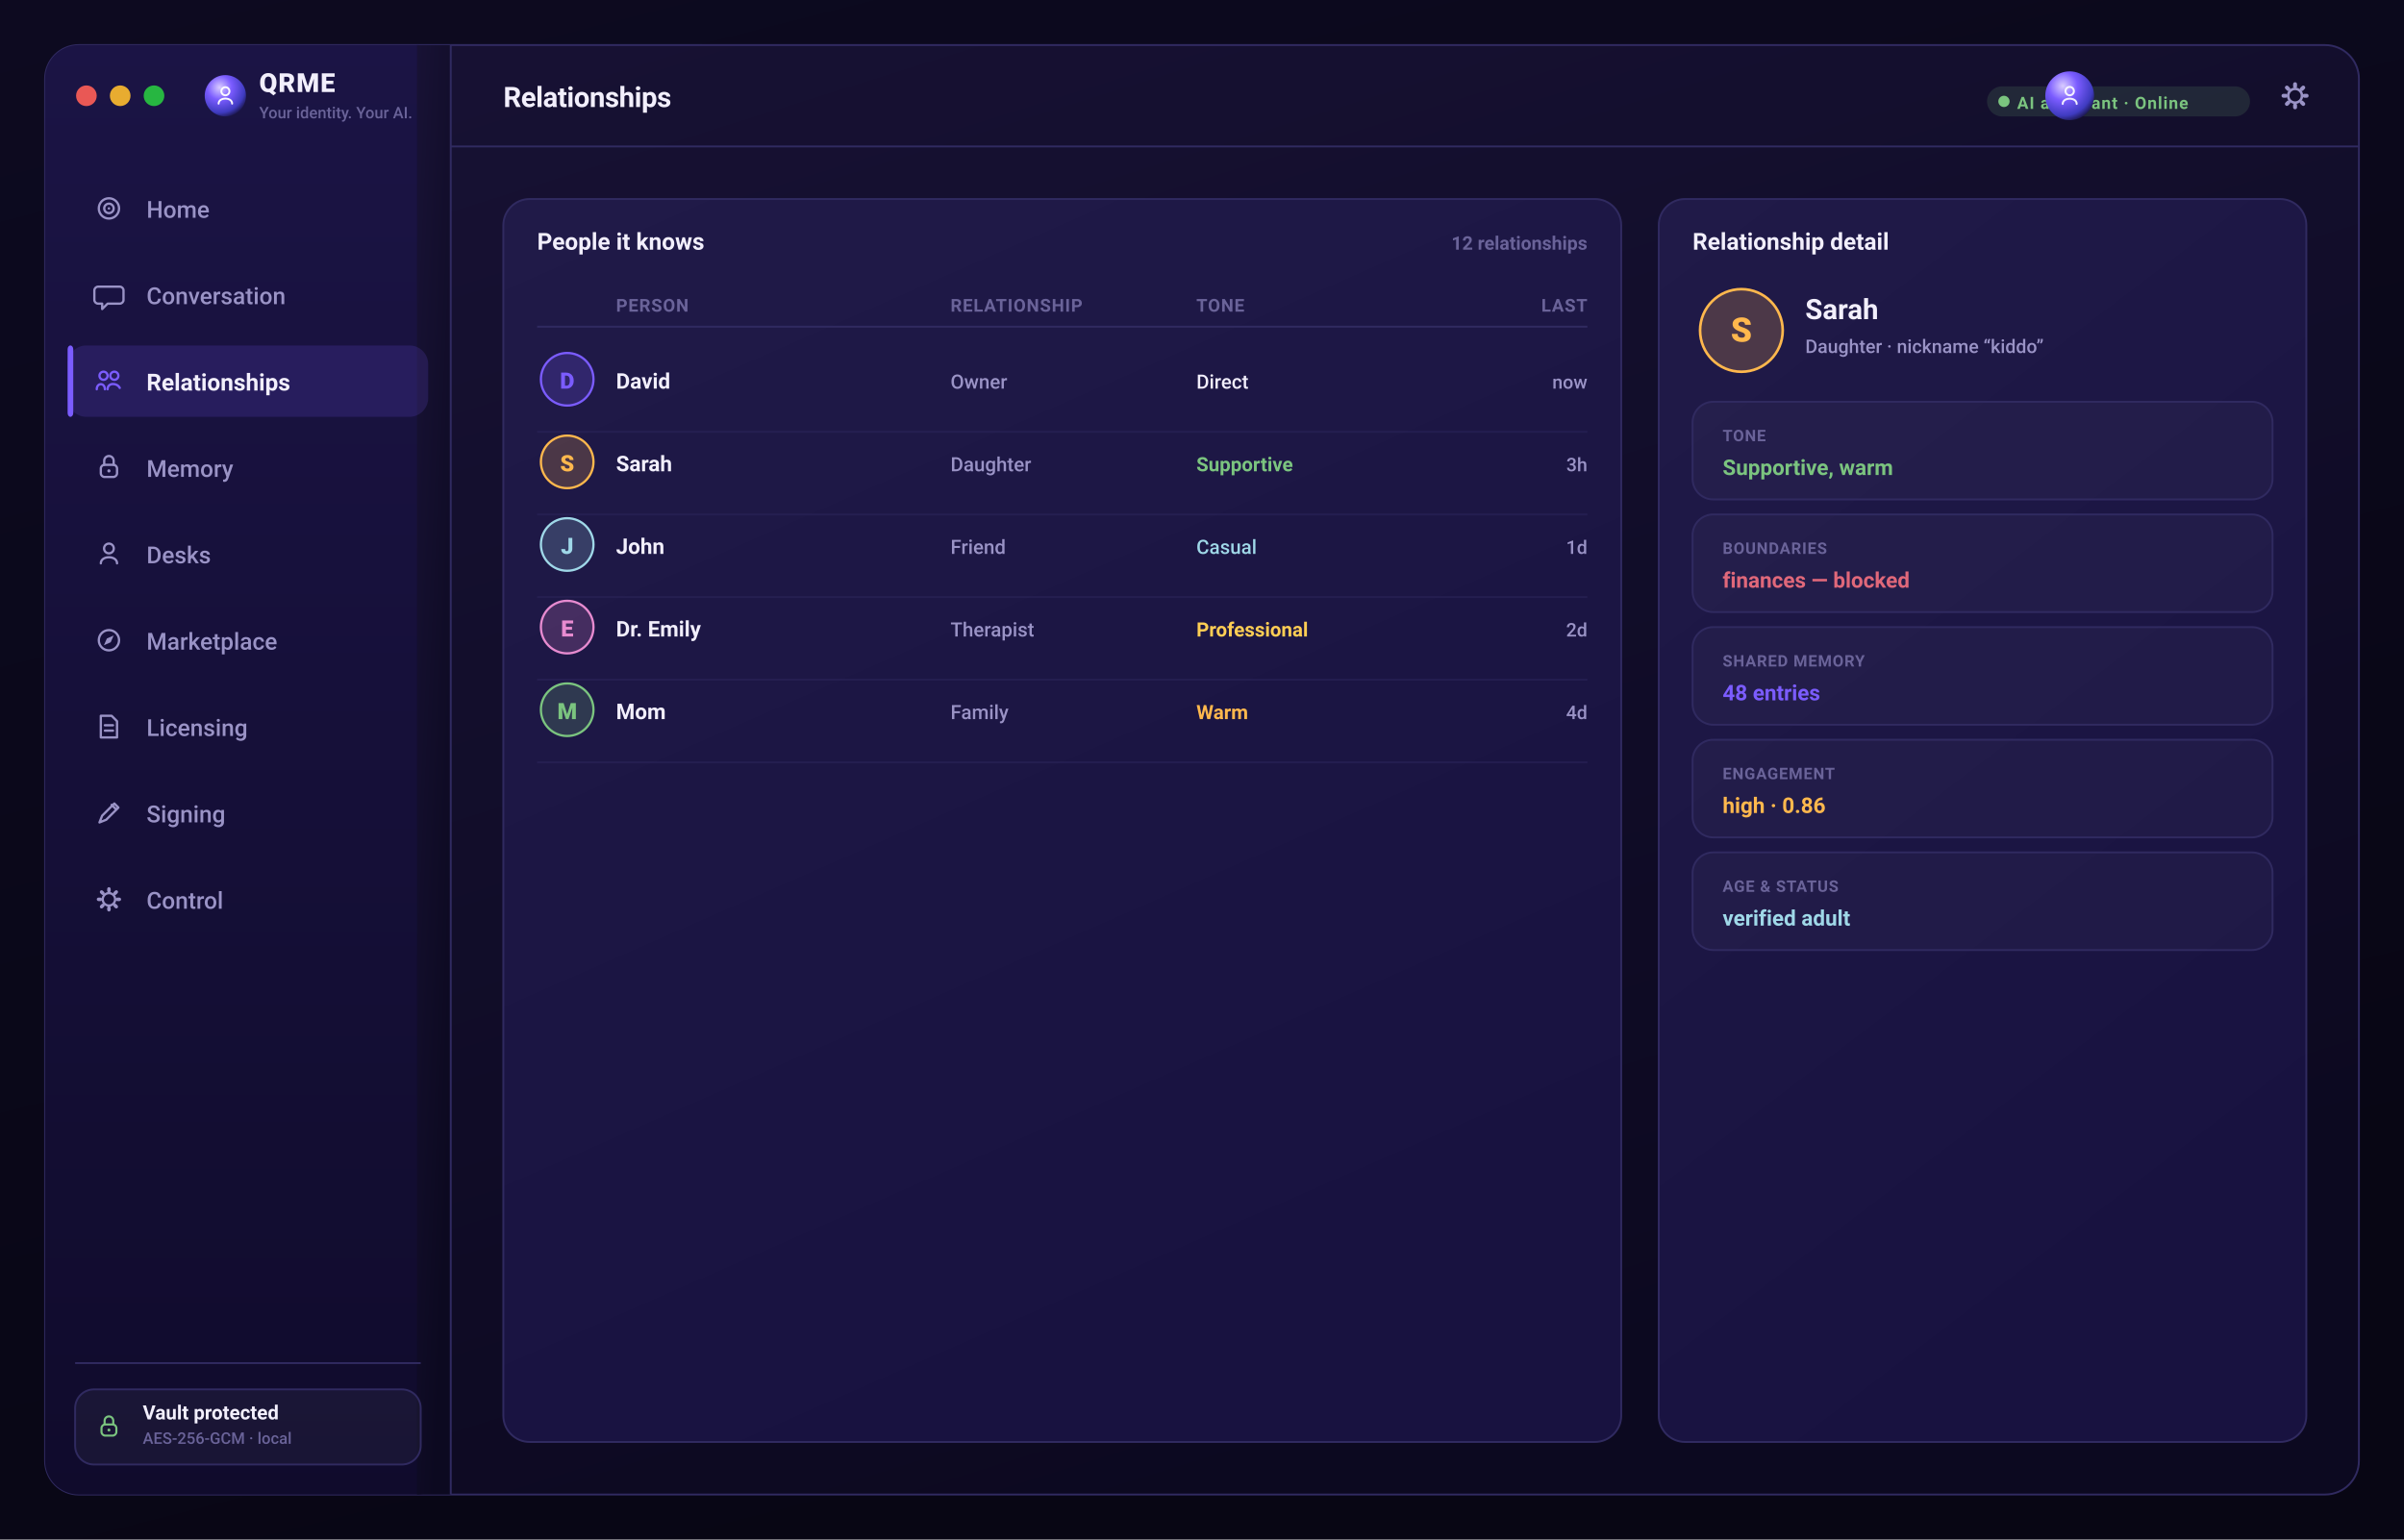
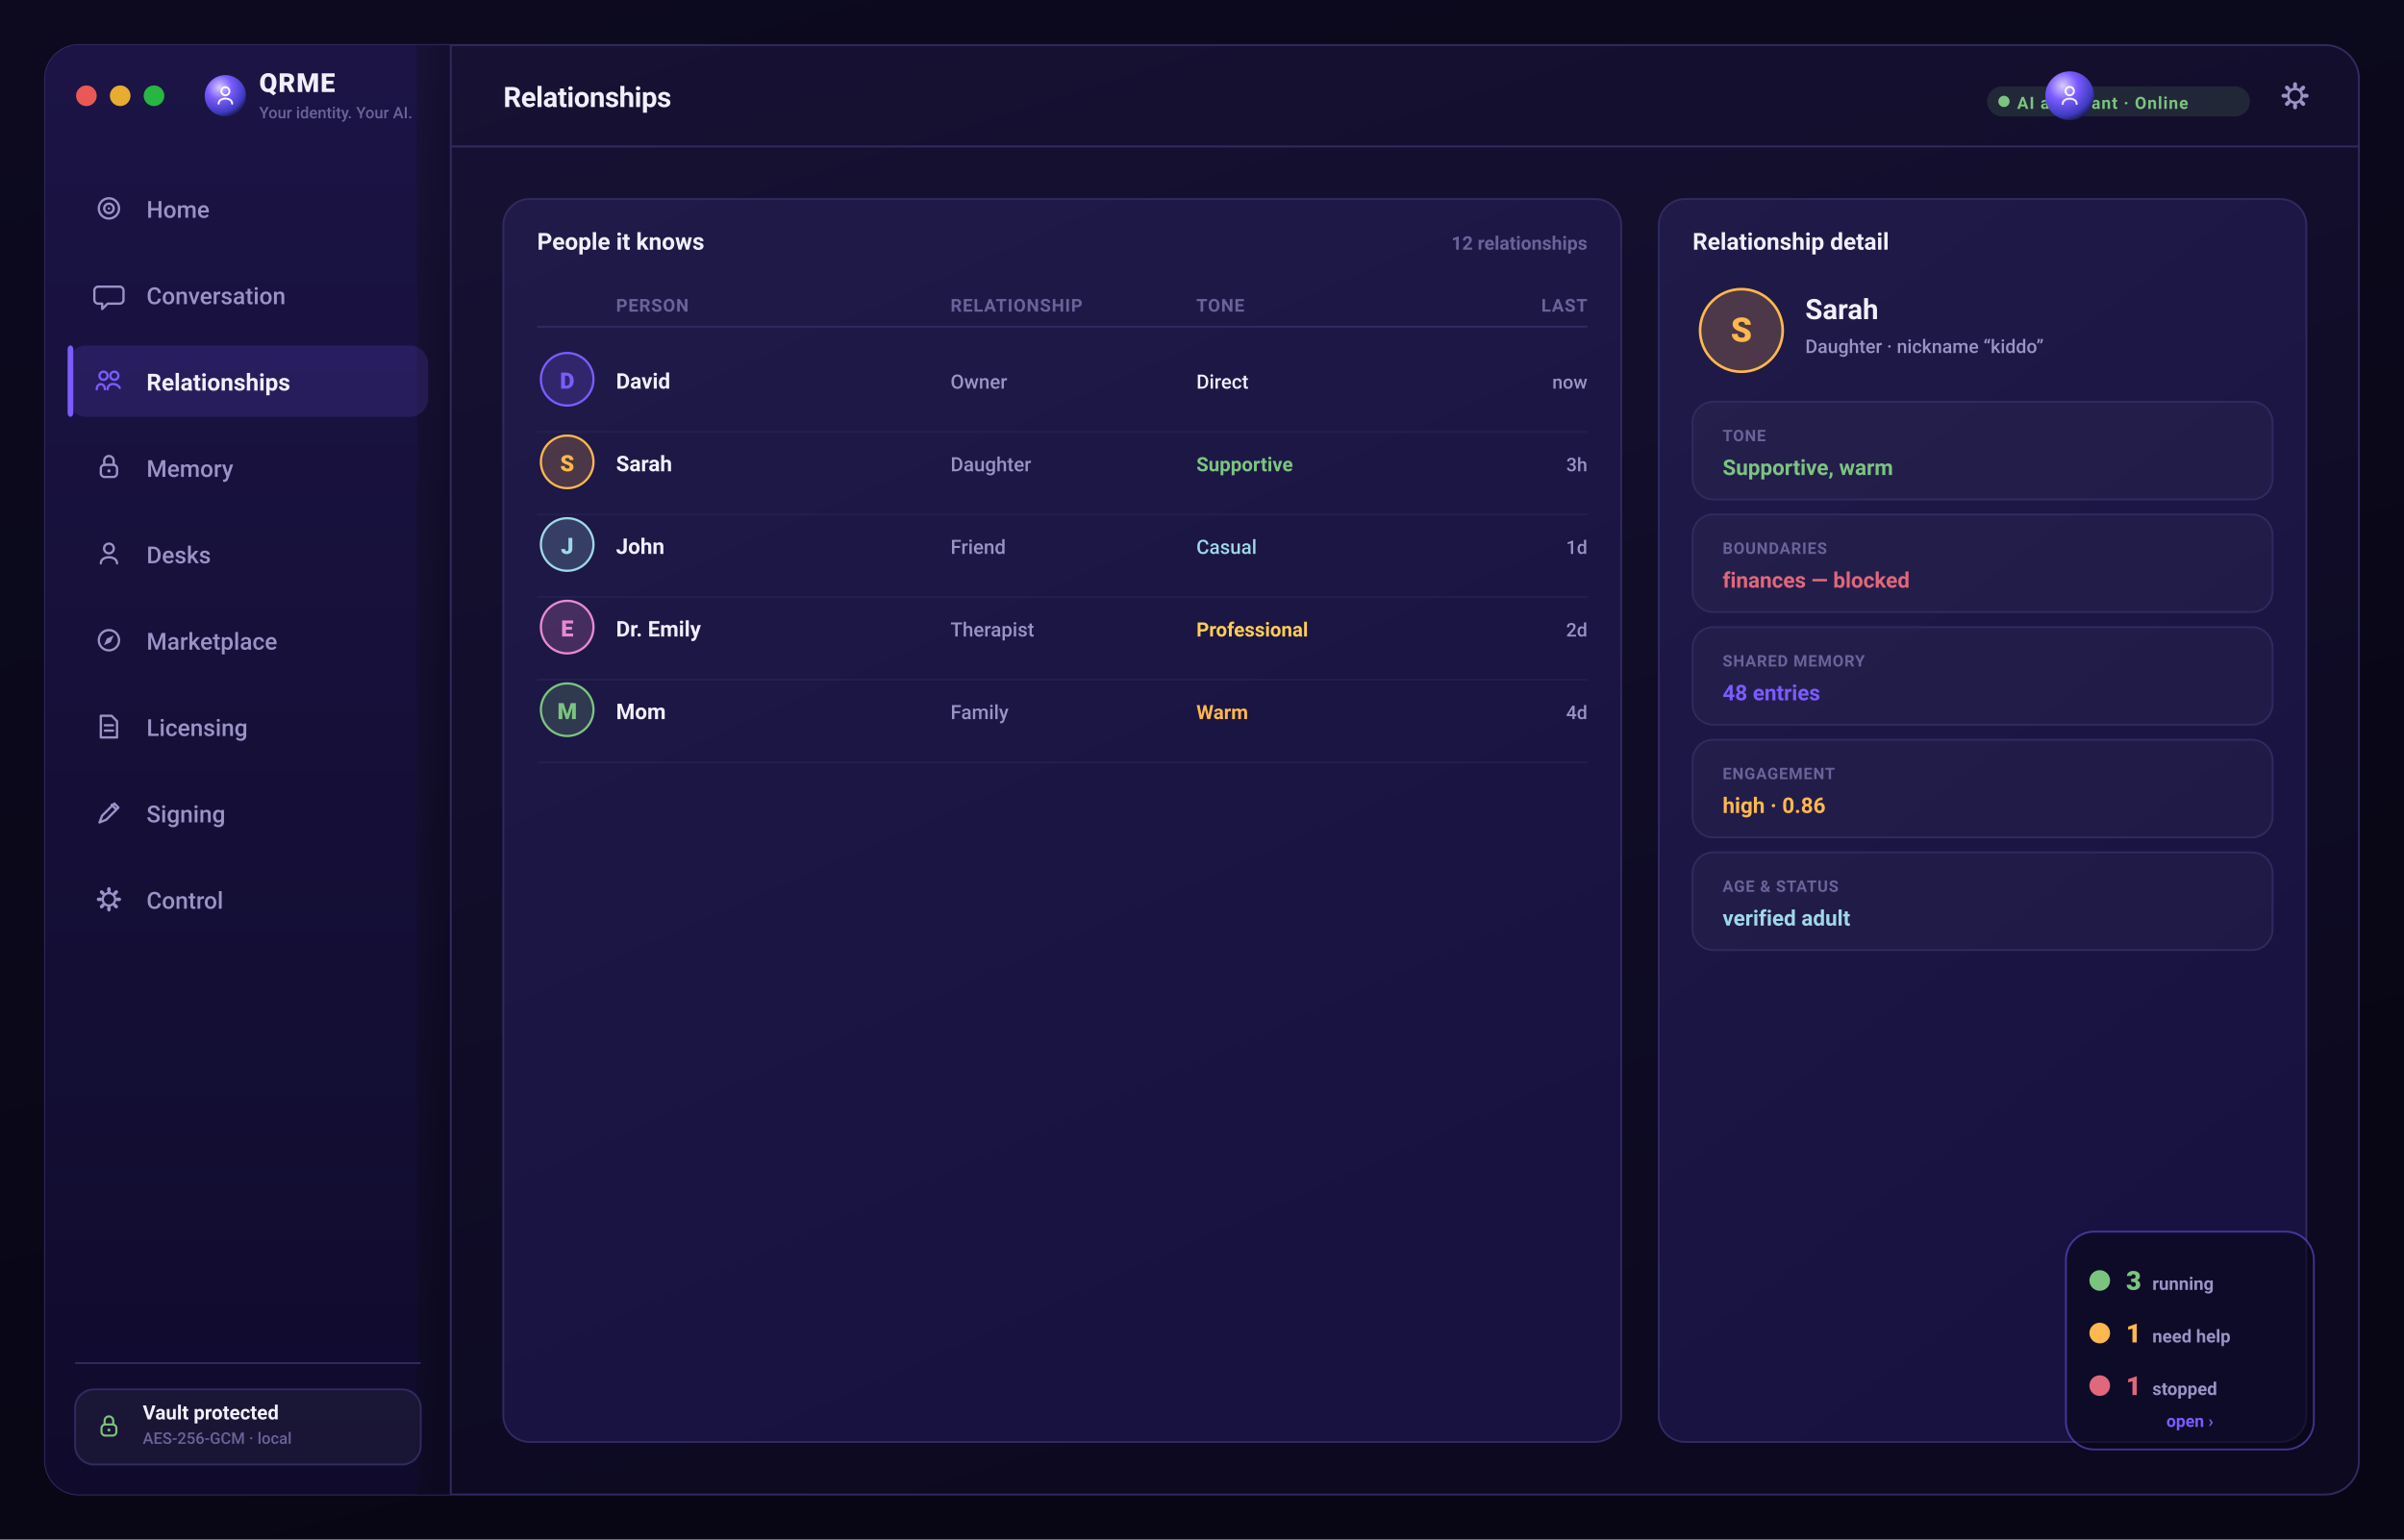
<svg xmlns="http://www.w3.org/2000/svg" width="1280" height="820" viewBox="0 0 1280 820" role="img" aria-label="QRME — Relationships">
  <defs>
    <linearGradient id="gPage" x1="0" y1="0" x2="0.4" y2="1">
      <stop offset="0" stop-color="#0d0a20" />
      <stop offset="1" stop-color="#080614" />
    </linearGradient>
    <linearGradient id="gScr" x1="0" y1="0" x2="0.5" y2="1">
      <stop offset="0" stop-color="#181235" />
      <stop offset="1" stop-color="#0c0920" />
    </linearGradient>
    <linearGradient id="gSide" x1="0" y1="0" x2="0" y2="1">
      <stop offset="0" stop-color="#1b1445" />
      <stop offset="1" stop-color="#100b2c" />
    </linearGradient>
    <linearGradient id="gCard" x1="0" y1="0" x2="0.4" y2="1">
      <stop offset="0" stop-color="#201a48" />
      <stop offset="1" stop-color="#181240" />
    </linearGradient>
    <linearGradient id="gBrand" x1="0" y1="0" x2="1" y2="0">
      <stop offset="0" stop-color="#7b5cff" />
      <stop offset="1" stop-color="#9d7bff" />
    </linearGradient>
    <linearGradient id="gAmber" x1="0" y1="0" x2="1" y2="0">
      <stop offset="0" stop-color="#ffb84d" />
      <stop offset="1" stop-color="#ffd27a" />
    </linearGradient>
    <radialGradient id="orb" cx="36%" cy="30%" r="78%">
      <stop offset="0" stop-color="#d9ccff" />
      <stop offset="38%" stop-color="#7b5cff" />
      <stop offset="78%" stop-color="#3f3bc0" />
      <stop offset="100%" stop-color="#140f34" />
    </radialGradient>
  </defs>
  <rect x="0.0" y="0.0" width="1280.0" height="820.0" rx="0" fill="url(#gPage)" />
  <rect x="24" y="24" width="1232" height="772" rx="18" fill="url(#gScr)" stroke="#302a60" stroke-width="1" />
  <rect x="24.0" y="24.0" width="216.0" height="772.0" rx="18" fill="url(#gSide)" />
  <rect x="222.0" y="24.0" width="18.0" height="772.0" rx="0" fill="url(#gScr)" />
  <line x1="240" y1="24" x2="240" y2="796" stroke="#302a60" stroke-width="1" />
  <line x1="240" y1="78" x2="1256" y2="78" stroke="#302a60" stroke-width="1" />
  <circle cx="46" cy="51" r="5.5" fill="#ff5f57" opacity="0.9" />
  <circle cx="64" cy="51" r="5.5" fill="#febc2e" opacity="0.9" />
  <circle cx="82" cy="51" r="5.5" fill="#28c840" opacity="0.9" />
  <circle cx="120" cy="51" r="11" fill="url(#orb)" />
  <circle cx="120" cy="48.6" r="2.16" fill="none" stroke="rgba(255,255,255,0.95)" stroke-width="1.02" stroke-linecap="round" stroke-linejoin="round" />
  <path d="M116.4 55.2 c0 -3.6 7.2 -3.6 7.2 0" fill="none" stroke="rgba(255,255,255,0.95)" stroke-width="1.02" stroke-linecap="round" stroke-linejoin="round" />
  <text x="138.0" y="49.0" font-family="-apple-system,BlinkMacSystemFont,'SF Pro Display','SF Pro Text','Segoe UI',Roboto,system-ui,sans-serif" font-size="14" font-weight="800" fill="#f2effc" text-anchor="start" letter-spacing="0.5">QRME</text>
  <text x="138.0" y="63.0" font-family="-apple-system,BlinkMacSystemFont,'SF Pro Display','SF Pro Text','Segoe UI',Roboto,system-ui,sans-serif" font-size="8.5" font-weight="500" fill="#6a6399" text-anchor="start">Your identity. Your AI.</text>
  <text x="268.0" y="57.0" font-family="-apple-system,BlinkMacSystemFont,'SF Pro Display','SF Pro Text','Segoe UI',Roboto,system-ui,sans-serif" font-size="15" font-weight="700" fill="#f2effc" text-anchor="start" letter-spacing="-0.2">Relationships</text>
  <rect x="1220.96" y="43.8" width="2.08" height="3.2" rx="1" transform="rotate(0 1222 51)" fill="#9a93c6" />
  <rect x="1220.96" y="43.8" width="2.08" height="3.2" rx="1" transform="rotate(45 1222 51)" fill="#9a93c6" />
  <rect x="1220.96" y="43.8" width="2.08" height="3.2" rx="1" transform="rotate(90 1222 51)" fill="#9a93c6" />
  <rect x="1220.96" y="43.8" width="2.08" height="3.2" rx="1" transform="rotate(135 1222 51)" fill="#9a93c6" />
  <rect x="1220.96" y="43.8" width="2.08" height="3.2" rx="1" transform="rotate(180 1222 51)" fill="#9a93c6" />
  <rect x="1220.96" y="43.8" width="2.08" height="3.2" rx="1" transform="rotate(225 1222 51)" fill="#9a93c6" />
  <rect x="1220.96" y="43.8" width="2.08" height="3.2" rx="1" transform="rotate(270 1222 51)" fill="#9a93c6" />
  <rect x="1220.96" y="43.8" width="2.08" height="3.2" rx="1" transform="rotate(315 1222 51)" fill="#9a93c6" />
  <circle cx="1222" cy="51" r="3.68" fill="none" stroke="#9a93c6" stroke-width="1.36" stroke-linecap="round" stroke-linejoin="round" />
  <rect x="1058.0" y="46.0" width="140.0" height="16.0" rx="8" fill="rgba(123,196,127,0.14)" />
  <circle cx="1067.0" cy="54" r="3" fill="#7bc47f" />
  <text x="1074.0" y="58.0" font-family="-apple-system,BlinkMacSystemFont,'SF Pro Display','SF Pro Text','Segoe UI',Roboto,system-ui,sans-serif" font-size="9" font-weight="700" fill="#7bc47f" text-anchor="start" letter-spacing="0.5">AI assistant · Online</text>
  <circle cx="1102" cy="51" r="13" fill="url(#orb)" />
  <circle cx="1102" cy="48.52" r="2.232" fill="none" stroke="rgba(255,255,255,0.9)" stroke-width="1.05" stroke-linecap="round" stroke-linejoin="round" />
  <path d="M1098.28 55.34 c0 -3.72 7.44 -3.72 7.44 0" fill="none" stroke="rgba(255,255,255,0.9)" stroke-width="1.05" stroke-linecap="round" stroke-linejoin="round" />
  <circle cx="58" cy="111" r="5.4" fill="none" stroke="#9a93c6" stroke-width="1.22" stroke-linecap="round" stroke-linejoin="round" />
  <circle cx="58" cy="111" r="2.52" fill="none" stroke="#9a93c6" stroke-width="1.22" stroke-linecap="round" stroke-linejoin="round" />
  <circle cx="58" cy="111" r="0.648" fill="#9a93c6" />
  <text x="78.0" y="116.0" font-family="-apple-system,BlinkMacSystemFont,'SF Pro Display','SF Pro Text','Segoe UI',Roboto,system-ui,sans-serif" font-size="12.5" font-weight="500" fill="#9a93c6" text-anchor="start">Home</text>
  <path d="M52.24 152.68 h11.52 a2 2 0 0 1 2 2 v5.04 a2 2 0 0 1 -2 2 h-6.48 l-2.88 2.88 v-2.88 h-2.16 a2 2 0 0 1 -2 -2 v-5.04 a2 2 0 0 1 2 -2 Z" fill="none" stroke="#9a93c6" stroke-width="1.22" stroke-linecap="round" stroke-linejoin="round" />
  <text x="78.0" y="162.0" font-family="-apple-system,BlinkMacSystemFont,'SF Pro Display','SF Pro Text','Segoe UI',Roboto,system-ui,sans-serif" font-size="12.5" font-weight="500" fill="#9a93c6" text-anchor="start">Conversation</text>
  <rect x="36.0" y="184.0" width="192.0" height="38.0" rx="10" fill="rgba(123,92,255,0.16)" />
  <rect x="36.0" y="184.0" width="3.0" height="38.0" rx="2" fill="#7b5cff" />
  <circle cx="55.12" cy="200.12" r="2.16" fill="none" stroke="#7b5cff" stroke-width="1.22" stroke-linecap="round" stroke-linejoin="round" />
  <circle cx="60.88" cy="200.12" r="2.16" fill="none" stroke="#7b5cff" stroke-width="1.22" stroke-linecap="round" stroke-linejoin="round" />
  <path d="M51.52 207.32 c0 -3.6 4.32 -3.6 4.32 0 M57.28 207.32 c0 -3.6 5.04 -3.6 6.48 -0.72" fill="none" stroke="#7b5cff" stroke-width="1.22" stroke-linecap="round" stroke-linejoin="round" />
  <text x="78.0" y="208.0" font-family="-apple-system,BlinkMacSystemFont,'SF Pro Display','SF Pro Text','Segoe UI',Roboto,system-ui,sans-serif" font-size="12.5" font-weight="650" fill="#f2effc" text-anchor="start">Relationships</text>
  <rect x="53.68" y="247.56" width="8.64" height="6.48" rx="2" fill="none" stroke="#9a93c6" stroke-width="1.22" stroke-linecap="round" stroke-linejoin="round" />
  <path d="M55.48 247.56 v-2.16 a2.52 2.52 0 0 1 5.04 0 v2.16" fill="none" stroke="#9a93c6" stroke-width="1.22" stroke-linecap="round" stroke-linejoin="round" />
  <circle cx="58" cy="250.8" r="0.864" fill="#9a93c6" />
  <text x="78.0" y="254.0" font-family="-apple-system,BlinkMacSystemFont,'SF Pro Display','SF Pro Text','Segoe UI',Roboto,system-ui,sans-serif" font-size="12.5" font-weight="500" fill="#9a93c6" text-anchor="start">Memory</text>
  <circle cx="58" cy="292.12" r="2.592" fill="none" stroke="#9a93c6" stroke-width="1.22" stroke-linecap="round" stroke-linejoin="round" />
  <path d="M53.68 300.04 c0 -4.32 8.64 -4.32 8.64 0" fill="none" stroke="#9a93c6" stroke-width="1.22" stroke-linecap="round" stroke-linejoin="round" />
  <text x="78.0" y="300.0" font-family="-apple-system,BlinkMacSystemFont,'SF Pro Display','SF Pro Text','Segoe UI',Roboto,system-ui,sans-serif" font-size="12.5" font-weight="500" fill="#9a93c6" text-anchor="start">Desks</text>
  <circle cx="58" cy="341" r="5.4" fill="none" stroke="#9a93c6" stroke-width="1.22" stroke-linecap="round" stroke-linejoin="round" />
  <path d="M60.52 338.48 l-1.584 3.6 -3.6 1.584 1.584 -3.6 Z" fill="#9a93c6" />
  <text x="78.0" y="346.0" font-family="-apple-system,BlinkMacSystemFont,'SF Pro Display','SF Pro Text','Segoe UI',Roboto,system-ui,sans-serif" font-size="12.5" font-weight="500" fill="#9a93c6" text-anchor="start">Marketplace</text>
  <path d="M53.68 381.24 h5.76 l2.88 2.88 v8.64 h-8.64 Z" fill="none" stroke="#9a93c6" stroke-width="1.22" stroke-linecap="round" stroke-linejoin="round" />
  <path d="M55.84 386.28 h4.32 M55.84 389.16 h4.32" fill="none" stroke="#9a93c6" stroke-width="1.22" stroke-linecap="round" stroke-linejoin="round" />
  <text x="78.0" y="392.0" font-family="-apple-system,BlinkMacSystemFont,'SF Pro Display','SF Pro Text','Segoe UI',Roboto,system-ui,sans-serif" font-size="12.5" font-weight="500" fill="#9a93c6" text-anchor="start">Licensing</text>
  <path d="M52.96 438.04 l1.44 -3.6 6.48 -6.48 2.16 2.16 -6.48 6.48 -3.6 1.44 Z" fill="none" stroke="#9a93c6" stroke-width="1.22" stroke-linecap="round" stroke-linejoin="round" />
  <path d="M59.44 428.68 l2.16 2.16" fill="none" stroke="#9a93c6" stroke-width="1.22" stroke-linecap="round" stroke-linejoin="round" />
  <text x="78.0" y="438.0" font-family="-apple-system,BlinkMacSystemFont,'SF Pro Display','SF Pro Text','Segoe UI',Roboto,system-ui,sans-serif" font-size="12.5" font-weight="500" fill="#9a93c6" text-anchor="start">Signing</text>
  <rect x="57.064" y="472.52" width="1.872" height="2.88" rx="1" transform="rotate(0 58 479)" fill="#9a93c6" />
  <rect x="57.064" y="472.52" width="1.872" height="2.88" rx="1" transform="rotate(45 58 479)" fill="#9a93c6" />
  <rect x="57.064" y="472.52" width="1.872" height="2.88" rx="1" transform="rotate(90 58 479)" fill="#9a93c6" />
  <rect x="57.064" y="472.52" width="1.872" height="2.88" rx="1" transform="rotate(135 58 479)" fill="#9a93c6" />
  <rect x="57.064" y="472.52" width="1.872" height="2.88" rx="1" transform="rotate(180 58 479)" fill="#9a93c6" />
  <rect x="57.064" y="472.52" width="1.872" height="2.88" rx="1" transform="rotate(225 58 479)" fill="#9a93c6" />
  <rect x="57.064" y="472.52" width="1.872" height="2.88" rx="1" transform="rotate(270 58 479)" fill="#9a93c6" />
  <rect x="57.064" y="472.52" width="1.872" height="2.88" rx="1" transform="rotate(315 58 479)" fill="#9a93c6" />
  <circle cx="58" cy="479" r="3.312" fill="none" stroke="#9a93c6" stroke-width="1.22" stroke-linecap="round" stroke-linejoin="round" />
  <text x="78.0" y="484.0" font-family="-apple-system,BlinkMacSystemFont,'SF Pro Display','SF Pro Text','Segoe UI',Roboto,system-ui,sans-serif" font-size="12.5" font-weight="500" fill="#9a93c6" text-anchor="start">Control</text>
  <line x1="40" y1="726" x2="224" y2="726" stroke="#302a60" stroke-width="1" />
  <rect x="40.0" y="740.0" width="184.0" height="40.0" rx="10" fill="rgba(255,255,255,0.04)" stroke="#302a60" stroke-width="1" />
  <rect x="54.04" y="758.68" width="7.92" height="5.94" rx="2" fill="none" stroke="#7bc47f" stroke-width="1.12" stroke-linecap="round" stroke-linejoin="round" />
  <path d="M55.69 758.68 v-1.98 a2.31 2.31 0 0 1 4.62 0 v1.98" fill="none" stroke="#7bc47f" stroke-width="1.12" stroke-linecap="round" stroke-linejoin="round" />
  <circle cx="58" cy="761.65" r="0.792" fill="#7bc47f" />
  <text x="76.0" y="756.0" font-family="-apple-system,BlinkMacSystemFont,'SF Pro Display','SF Pro Text','Segoe UI',Roboto,system-ui,sans-serif" font-size="10.5" font-weight="650" fill="#f2effc" text-anchor="start">Vault protected</text>
  <text x="76.0" y="769.0" font-family="-apple-system,BlinkMacSystemFont,'SF Pro Display','SF Pro Text','Segoe UI',Roboto,system-ui,sans-serif" font-size="8.5" font-weight="500" fill="#6a6399" text-anchor="start">AES-256-GCM · local</text>
  <rect x="268.0" y="106.0" width="595.2" height="662.0" rx="14" fill="url(#gCard)" stroke="#302a60" stroke-width="1" />
  <text x="286.0" y="133.0" font-family="-apple-system,BlinkMacSystemFont,'SF Pro Display','SF Pro Text','Segoe UI',Roboto,system-ui,sans-serif" font-size="12.5" font-weight="700" fill="#f2effc" text-anchor="start">People it knows</text>
  <text x="845.2" y="133.0" font-family="-apple-system,BlinkMacSystemFont,'SF Pro Display','SF Pro Text','Segoe UI',Roboto,system-ui,sans-serif" font-size="10" font-weight="600" fill="#6a6399" text-anchor="end">12 relationships</text>
  <line x1="286" y1="174" x2="845.2" y2="174" stroke="#302a60" stroke-width="1" />
  <text x="328.0" y="166.0" font-family="-apple-system,BlinkMacSystemFont,'SF Pro Display','SF Pro Text','Segoe UI',Roboto,system-ui,sans-serif" font-size="9.5" font-weight="700" fill="#6a6399" text-anchor="start" letter-spacing="0.4">PERSON</text>
  <text x="506.1" y="166.0" font-family="-apple-system,BlinkMacSystemFont,'SF Pro Display','SF Pro Text','Segoe UI',Roboto,system-ui,sans-serif" font-size="9.5" font-weight="700" fill="#6a6399" text-anchor="start" letter-spacing="0.4">RELATIONSHIP</text>
  <text x="637.0" y="166.0" font-family="-apple-system,BlinkMacSystemFont,'SF Pro Display','SF Pro Text','Segoe UI',Roboto,system-ui,sans-serif" font-size="9.5" font-weight="700" fill="#6a6399" text-anchor="start" letter-spacing="0.4">TONE</text>
  <text x="845.2" y="166.0" font-family="-apple-system,BlinkMacSystemFont,'SF Pro Display','SF Pro Text','Segoe UI',Roboto,system-ui,sans-serif" font-size="9.5" font-weight="700" fill="#6a6399" text-anchor="end" letter-spacing="0.4">LAST</text>
  <circle cx="302" cy="202" r="14" fill="rgba(123,92,255,0.2)" stroke="#7b5cff" stroke-width="1.2" />
  <text x="302.0" y="207.0" font-family="-apple-system,BlinkMacSystemFont,'SF Pro Display','SF Pro Text','Segoe UI',Roboto,system-ui,sans-serif" font-size="12" font-weight="800" fill="#7b5cff" text-anchor="middle">D</text>
  <text x="328.0" y="207.0" font-family="-apple-system,BlinkMacSystemFont,'SF Pro Display','SF Pro Text','Segoe UI',Roboto,system-ui,sans-serif" font-size="11.5" font-weight="650" fill="#f2effc" text-anchor="start">David</text>
  <text x="506.1" y="207.0" font-family="-apple-system,BlinkMacSystemFont,'SF Pro Display','SF Pro Text','Segoe UI',Roboto,system-ui,sans-serif" font-size="10.5" font-weight="500" fill="#9a93c6" text-anchor="start">Owner</text>
  <text x="637.0" y="207.0" font-family="-apple-system,BlinkMacSystemFont,'SF Pro Display','SF Pro Text','Segoe UI',Roboto,system-ui,sans-serif" font-size="10.5" font-weight="500" fill="#f2effc" text-anchor="start">Direct</text>
  <text x="845.2" y="207.0" font-family="-apple-system,BlinkMacSystemFont,'SF Pro Display','SF Pro Text','Segoe UI',Roboto,system-ui,sans-serif" font-size="10" font-weight="500" fill="#9a93c6" text-anchor="end">now</text>
  <line x1="286" y1="230" x2="845.2" y2="230" stroke="rgba(48,42,96,0.45)" stroke-width="1" />
  <circle cx="302" cy="246" r="14" fill="rgba(255,184,77,0.2)" stroke="#ffb84d" stroke-width="1.2" />
  <text x="302.0" y="251.0" font-family="-apple-system,BlinkMacSystemFont,'SF Pro Display','SF Pro Text','Segoe UI',Roboto,system-ui,sans-serif" font-size="12" font-weight="800" fill="#ffb84d" text-anchor="middle">S</text>
  <text x="328.0" y="251.0" font-family="-apple-system,BlinkMacSystemFont,'SF Pro Display','SF Pro Text','Segoe UI',Roboto,system-ui,sans-serif" font-size="11.5" font-weight="650" fill="#f2effc" text-anchor="start">Sarah</text>
  <text x="506.1" y="251.0" font-family="-apple-system,BlinkMacSystemFont,'SF Pro Display','SF Pro Text','Segoe UI',Roboto,system-ui,sans-serif" font-size="10.5" font-weight="500" fill="#9a93c6" text-anchor="start">Daughter</text>
  <text x="637.0" y="251.0" font-family="-apple-system,BlinkMacSystemFont,'SF Pro Display','SF Pro Text','Segoe UI',Roboto,system-ui,sans-serif" font-size="10.5" font-weight="600" fill="#7bc47f" text-anchor="start">Supportive</text>
  <text x="845.2" y="251.0" font-family="-apple-system,BlinkMacSystemFont,'SF Pro Display','SF Pro Text','Segoe UI',Roboto,system-ui,sans-serif" font-size="10" font-weight="500" fill="#9a93c6" text-anchor="end">3h</text>
  <line x1="286" y1="274" x2="845.2" y2="274" stroke="rgba(48,42,96,0.45)" stroke-width="1" />
  <circle cx="302" cy="290" r="14" fill="rgba(159,216,232,0.2)" stroke="#9fd8e8" stroke-width="1.2" />
  <text x="302.0" y="295.0" font-family="-apple-system,BlinkMacSystemFont,'SF Pro Display','SF Pro Text','Segoe UI',Roboto,system-ui,sans-serif" font-size="12" font-weight="800" fill="#9fd8e8" text-anchor="middle">J</text>
  <text x="328.0" y="295.0" font-family="-apple-system,BlinkMacSystemFont,'SF Pro Display','SF Pro Text','Segoe UI',Roboto,system-ui,sans-serif" font-size="11.5" font-weight="650" fill="#f2effc" text-anchor="start">John</text>
  <text x="506.1" y="295.0" font-family="-apple-system,BlinkMacSystemFont,'SF Pro Display','SF Pro Text','Segoe UI',Roboto,system-ui,sans-serif" font-size="10.5" font-weight="500" fill="#9a93c6" text-anchor="start">Friend</text>
  <text x="637.0" y="295.0" font-family="-apple-system,BlinkMacSystemFont,'SF Pro Display','SF Pro Text','Segoe UI',Roboto,system-ui,sans-serif" font-size="10.5" font-weight="500" fill="#9fd8e8" text-anchor="start">Casual</text>
  <text x="845.2" y="295.0" font-family="-apple-system,BlinkMacSystemFont,'SF Pro Display','SF Pro Text','Segoe UI',Roboto,system-ui,sans-serif" font-size="10" font-weight="500" fill="#9a93c6" text-anchor="end">1d</text>
  <line x1="286" y1="318" x2="845.2" y2="318" stroke="rgba(48,42,96,0.45)" stroke-width="1" />
  <circle cx="302" cy="334" r="14" fill="rgba(231,139,208,0.2)" stroke="#e78bd0" stroke-width="1.2" />
  <text x="302.0" y="339.0" font-family="-apple-system,BlinkMacSystemFont,'SF Pro Display','SF Pro Text','Segoe UI',Roboto,system-ui,sans-serif" font-size="12" font-weight="800" fill="#e78bd0" text-anchor="middle">E</text>
  <text x="328.0" y="339.0" font-family="-apple-system,BlinkMacSystemFont,'SF Pro Display','SF Pro Text','Segoe UI',Roboto,system-ui,sans-serif" font-size="11.5" font-weight="650" fill="#f2effc" text-anchor="start">Dr. Emily</text>
  <text x="506.1" y="339.0" font-family="-apple-system,BlinkMacSystemFont,'SF Pro Display','SF Pro Text','Segoe UI',Roboto,system-ui,sans-serif" font-size="10.5" font-weight="500" fill="#9a93c6" text-anchor="start">Therapist</text>
  <text x="637.0" y="339.0" font-family="-apple-system,BlinkMacSystemFont,'SF Pro Display','SF Pro Text','Segoe UI',Roboto,system-ui,sans-serif" font-size="10.5" font-weight="600" fill="#ffce54" text-anchor="start">Professional</text>
  <text x="845.2" y="339.0" font-family="-apple-system,BlinkMacSystemFont,'SF Pro Display','SF Pro Text','Segoe UI',Roboto,system-ui,sans-serif" font-size="10" font-weight="500" fill="#9a93c6" text-anchor="end">2d</text>
  <line x1="286" y1="362" x2="845.2" y2="362" stroke="rgba(48,42,96,0.45)" stroke-width="1" />
  <circle cx="302" cy="378" r="14" fill="rgba(123,196,127,0.2)" stroke="#7bc47f" stroke-width="1.2" />
  <text x="302.0" y="383.0" font-family="-apple-system,BlinkMacSystemFont,'SF Pro Display','SF Pro Text','Segoe UI',Roboto,system-ui,sans-serif" font-size="12" font-weight="800" fill="#7bc47f" text-anchor="middle">M</text>
  <text x="328.0" y="383.0" font-family="-apple-system,BlinkMacSystemFont,'SF Pro Display','SF Pro Text','Segoe UI',Roboto,system-ui,sans-serif" font-size="11.5" font-weight="650" fill="#f2effc" text-anchor="start">Mom</text>
  <text x="506.1" y="383.0" font-family="-apple-system,BlinkMacSystemFont,'SF Pro Display','SF Pro Text','Segoe UI',Roboto,system-ui,sans-serif" font-size="10.5" font-weight="500" fill="#9a93c6" text-anchor="start">Family</text>
  <text x="637.0" y="383.0" font-family="-apple-system,BlinkMacSystemFont,'SF Pro Display','SF Pro Text','Segoe UI',Roboto,system-ui,sans-serif" font-size="10.5" font-weight="600" fill="#ffb84d" text-anchor="start">Warm</text>
  <text x="845.2" y="383.0" font-family="-apple-system,BlinkMacSystemFont,'SF Pro Display','SF Pro Text','Segoe UI',Roboto,system-ui,sans-serif" font-size="10" font-weight="500" fill="#9a93c6" text-anchor="end">4d</text>
  <line x1="286" y1="406" x2="845.2" y2="406" stroke="rgba(48,42,96,0.45)" stroke-width="1" />
  <rect x="883.2" y="106.0" width="344.8" height="662.0" rx="14" fill="url(#gCard)" stroke="#302a60" stroke-width="1" />
  <text x="901.2" y="133.0" font-family="-apple-system,BlinkMacSystemFont,'SF Pro Display','SF Pro Text','Segoe UI',Roboto,system-ui,sans-serif" font-size="12.5" font-weight="700" fill="#f2effc" text-anchor="start">Relationship detail</text>
  <circle cx="927.2" cy="176" r="22" fill="rgba(255,184,77,0.2)" stroke="#ffb84d" stroke-width="1.4" />
  <text x="927.2" y="182.0" font-family="-apple-system,BlinkMacSystemFont,'SF Pro Display','SF Pro Text','Segoe UI',Roboto,system-ui,sans-serif" font-size="18" font-weight="800" fill="#ffb84d" text-anchor="middle">S</text>
  <text x="961.2" y="170.0" font-family="-apple-system,BlinkMacSystemFont,'SF Pro Display','SF Pro Text','Segoe UI',Roboto,system-ui,sans-serif" font-size="15" font-weight="750" fill="#f2effc" text-anchor="start">Sarah</text>
  <text x="961.2" y="188.0" font-family="-apple-system,BlinkMacSystemFont,'SF Pro Display','SF Pro Text','Segoe UI',Roboto,system-ui,sans-serif" font-size="10" font-weight="500" fill="#9a93c6" text-anchor="start">Daughter · nickname “kiddo”</text>
  <rect x="901.2" y="214.0" width="308.8" height="52.0" rx="11" fill="rgba(255,255,255,0.03)" stroke="#302a60" stroke-width="1" />
  <text x="917.2" y="235.0" font-family="-apple-system,BlinkMacSystemFont,'SF Pro Display','SF Pro Text','Segoe UI',Roboto,system-ui,sans-serif" font-size="8.5" font-weight="700" fill="#6a6399" text-anchor="start" letter-spacing="0.4">TONE</text>
  <text x="917.2" y="253.0" font-family="-apple-system,BlinkMacSystemFont,'SF Pro Display','SF Pro Text','Segoe UI',Roboto,system-ui,sans-serif" font-size="11.5" font-weight="650" fill="#7bc47f" text-anchor="start">Supportive, warm</text>
  <rect x="901.2" y="274.0" width="308.8" height="52.0" rx="11" fill="rgba(255,255,255,0.03)" stroke="#302a60" stroke-width="1" />
  <text x="917.2" y="295.0" font-family="-apple-system,BlinkMacSystemFont,'SF Pro Display','SF Pro Text','Segoe UI',Roboto,system-ui,sans-serif" font-size="8.5" font-weight="700" fill="#6a6399" text-anchor="start" letter-spacing="0.4">BOUNDARIES</text>
  <text x="917.2" y="313.0" font-family="-apple-system,BlinkMacSystemFont,'SF Pro Display','SF Pro Text','Segoe UI',Roboto,system-ui,sans-serif" font-size="11.5" font-weight="650" fill="#e0687a" text-anchor="start">finances — blocked</text>
  <rect x="901.2" y="334.0" width="308.8" height="52.0" rx="11" fill="rgba(255,255,255,0.03)" stroke="#302a60" stroke-width="1" />
  <text x="917.2" y="355.0" font-family="-apple-system,BlinkMacSystemFont,'SF Pro Display','SF Pro Text','Segoe UI',Roboto,system-ui,sans-serif" font-size="8.5" font-weight="700" fill="#6a6399" text-anchor="start" letter-spacing="0.4">SHARED MEMORY</text>
  <text x="917.2" y="373.0" font-family="-apple-system,BlinkMacSystemFont,'SF Pro Display','SF Pro Text','Segoe UI',Roboto,system-ui,sans-serif" font-size="11.5" font-weight="650" fill="#7b5cff" text-anchor="start">48 entries</text>
  <rect x="901.2" y="394.0" width="308.8" height="52.0" rx="11" fill="rgba(255,255,255,0.03)" stroke="#302a60" stroke-width="1" />
  <text x="917.2" y="415.0" font-family="-apple-system,BlinkMacSystemFont,'SF Pro Display','SF Pro Text','Segoe UI',Roboto,system-ui,sans-serif" font-size="8.5" font-weight="700" fill="#6a6399" text-anchor="start" letter-spacing="0.4">ENGAGEMENT</text>
  <text x="917.2" y="433.0" font-family="-apple-system,BlinkMacSystemFont,'SF Pro Display','SF Pro Text','Segoe UI',Roboto,system-ui,sans-serif" font-size="11.5" font-weight="650" fill="#ffb84d" text-anchor="start">high · 0.86</text>
  <rect x="901.2" y="454.0" width="308.8" height="52.0" rx="11" fill="rgba(255,255,255,0.03)" stroke="#302a60" stroke-width="1" />
  <text x="917.2" y="475.0" font-family="-apple-system,BlinkMacSystemFont,'SF Pro Display','SF Pro Text','Segoe UI',Roboto,system-ui,sans-serif" font-size="8.5" font-weight="700" fill="#6a6399" text-anchor="start" letter-spacing="0.4">AGE &amp; STATUS</text>
  <text x="917.2" y="493.0" font-family="-apple-system,BlinkMacSystemFont,'SF Pro Display','SF Pro Text','Segoe UI',Roboto,system-ui,sans-serif" font-size="11.5" font-weight="650" fill="#9fd8e8" text-anchor="start">verified adult</text>
+   <rect x="1100.0" y="656.0" width="132.0" height="116.0" rx="15" fill="rgba(9,7,26,0.62)" stroke="rgba(123,92,255,0.5)" stroke-width="1" />
+   <circle cx="1118" cy="682" r="5.5" fill="#7bc47f" />
+   <text x="1132.0" y="687.0" font-family="-apple-system,BlinkMacSystemFont,'SF Pro Display','SF Pro Text','Segoe UI',Roboto,system-ui,sans-serif" font-size="14" font-weight="800" fill="#7bc47f" text-anchor="start">3</text>
+   <text x="1146.0" y="687.0" font-family="-apple-system,BlinkMacSystemFont,'SF Pro Display','SF Pro Text','Segoe UI',Roboto,system-ui,sans-serif" font-size="9.5" font-weight="600" fill="#9a93c6" text-anchor="start">running</text>
+   <circle cx="1118" cy="710" r="5.5" fill="#ffb84d" />
+   <text x="1132.0" y="715.0" font-family="-apple-system,BlinkMacSystemFont,'SF Pro Display','SF Pro Text','Segoe UI',Roboto,system-ui,sans-serif" font-size="14" font-weight="800" fill="#ffb84d" text-anchor="start">1</text>
+   <text x="1146.0" y="715.0" font-family="-apple-system,BlinkMacSystemFont,'SF Pro Display','SF Pro Text','Segoe UI',Roboto,system-ui,sans-serif" font-size="9.5" font-weight="600" fill="#9a93c6" text-anchor="start">need help</text>
+   <circle cx="1118" cy="738" r="5.5" fill="#e0687a" />
+   <text x="1132.0" y="743.0" font-family="-apple-system,BlinkMacSystemFont,'SF Pro Display','SF Pro Text','Segoe UI',Roboto,system-ui,sans-serif" font-size="14" font-weight="800" fill="#e0687a" text-anchor="start">1</text>
+   <text x="1146.0" y="743.0" font-family="-apple-system,BlinkMacSystemFont,'SF Pro Display','SF Pro Text','Segoe UI',Roboto,system-ui,sans-serif" font-size="9.5" font-weight="600" fill="#9a93c6" text-anchor="start">stopped</text>
+   <text x="1166.0" y="760.0" font-family="-apple-system,BlinkMacSystemFont,'SF Pro Display','SF Pro Text','Segoe UI',Roboto,system-ui,sans-serif" font-size="9" font-weight="700" fill="#7b5cff" text-anchor="middle">open ›</text>
</svg>
